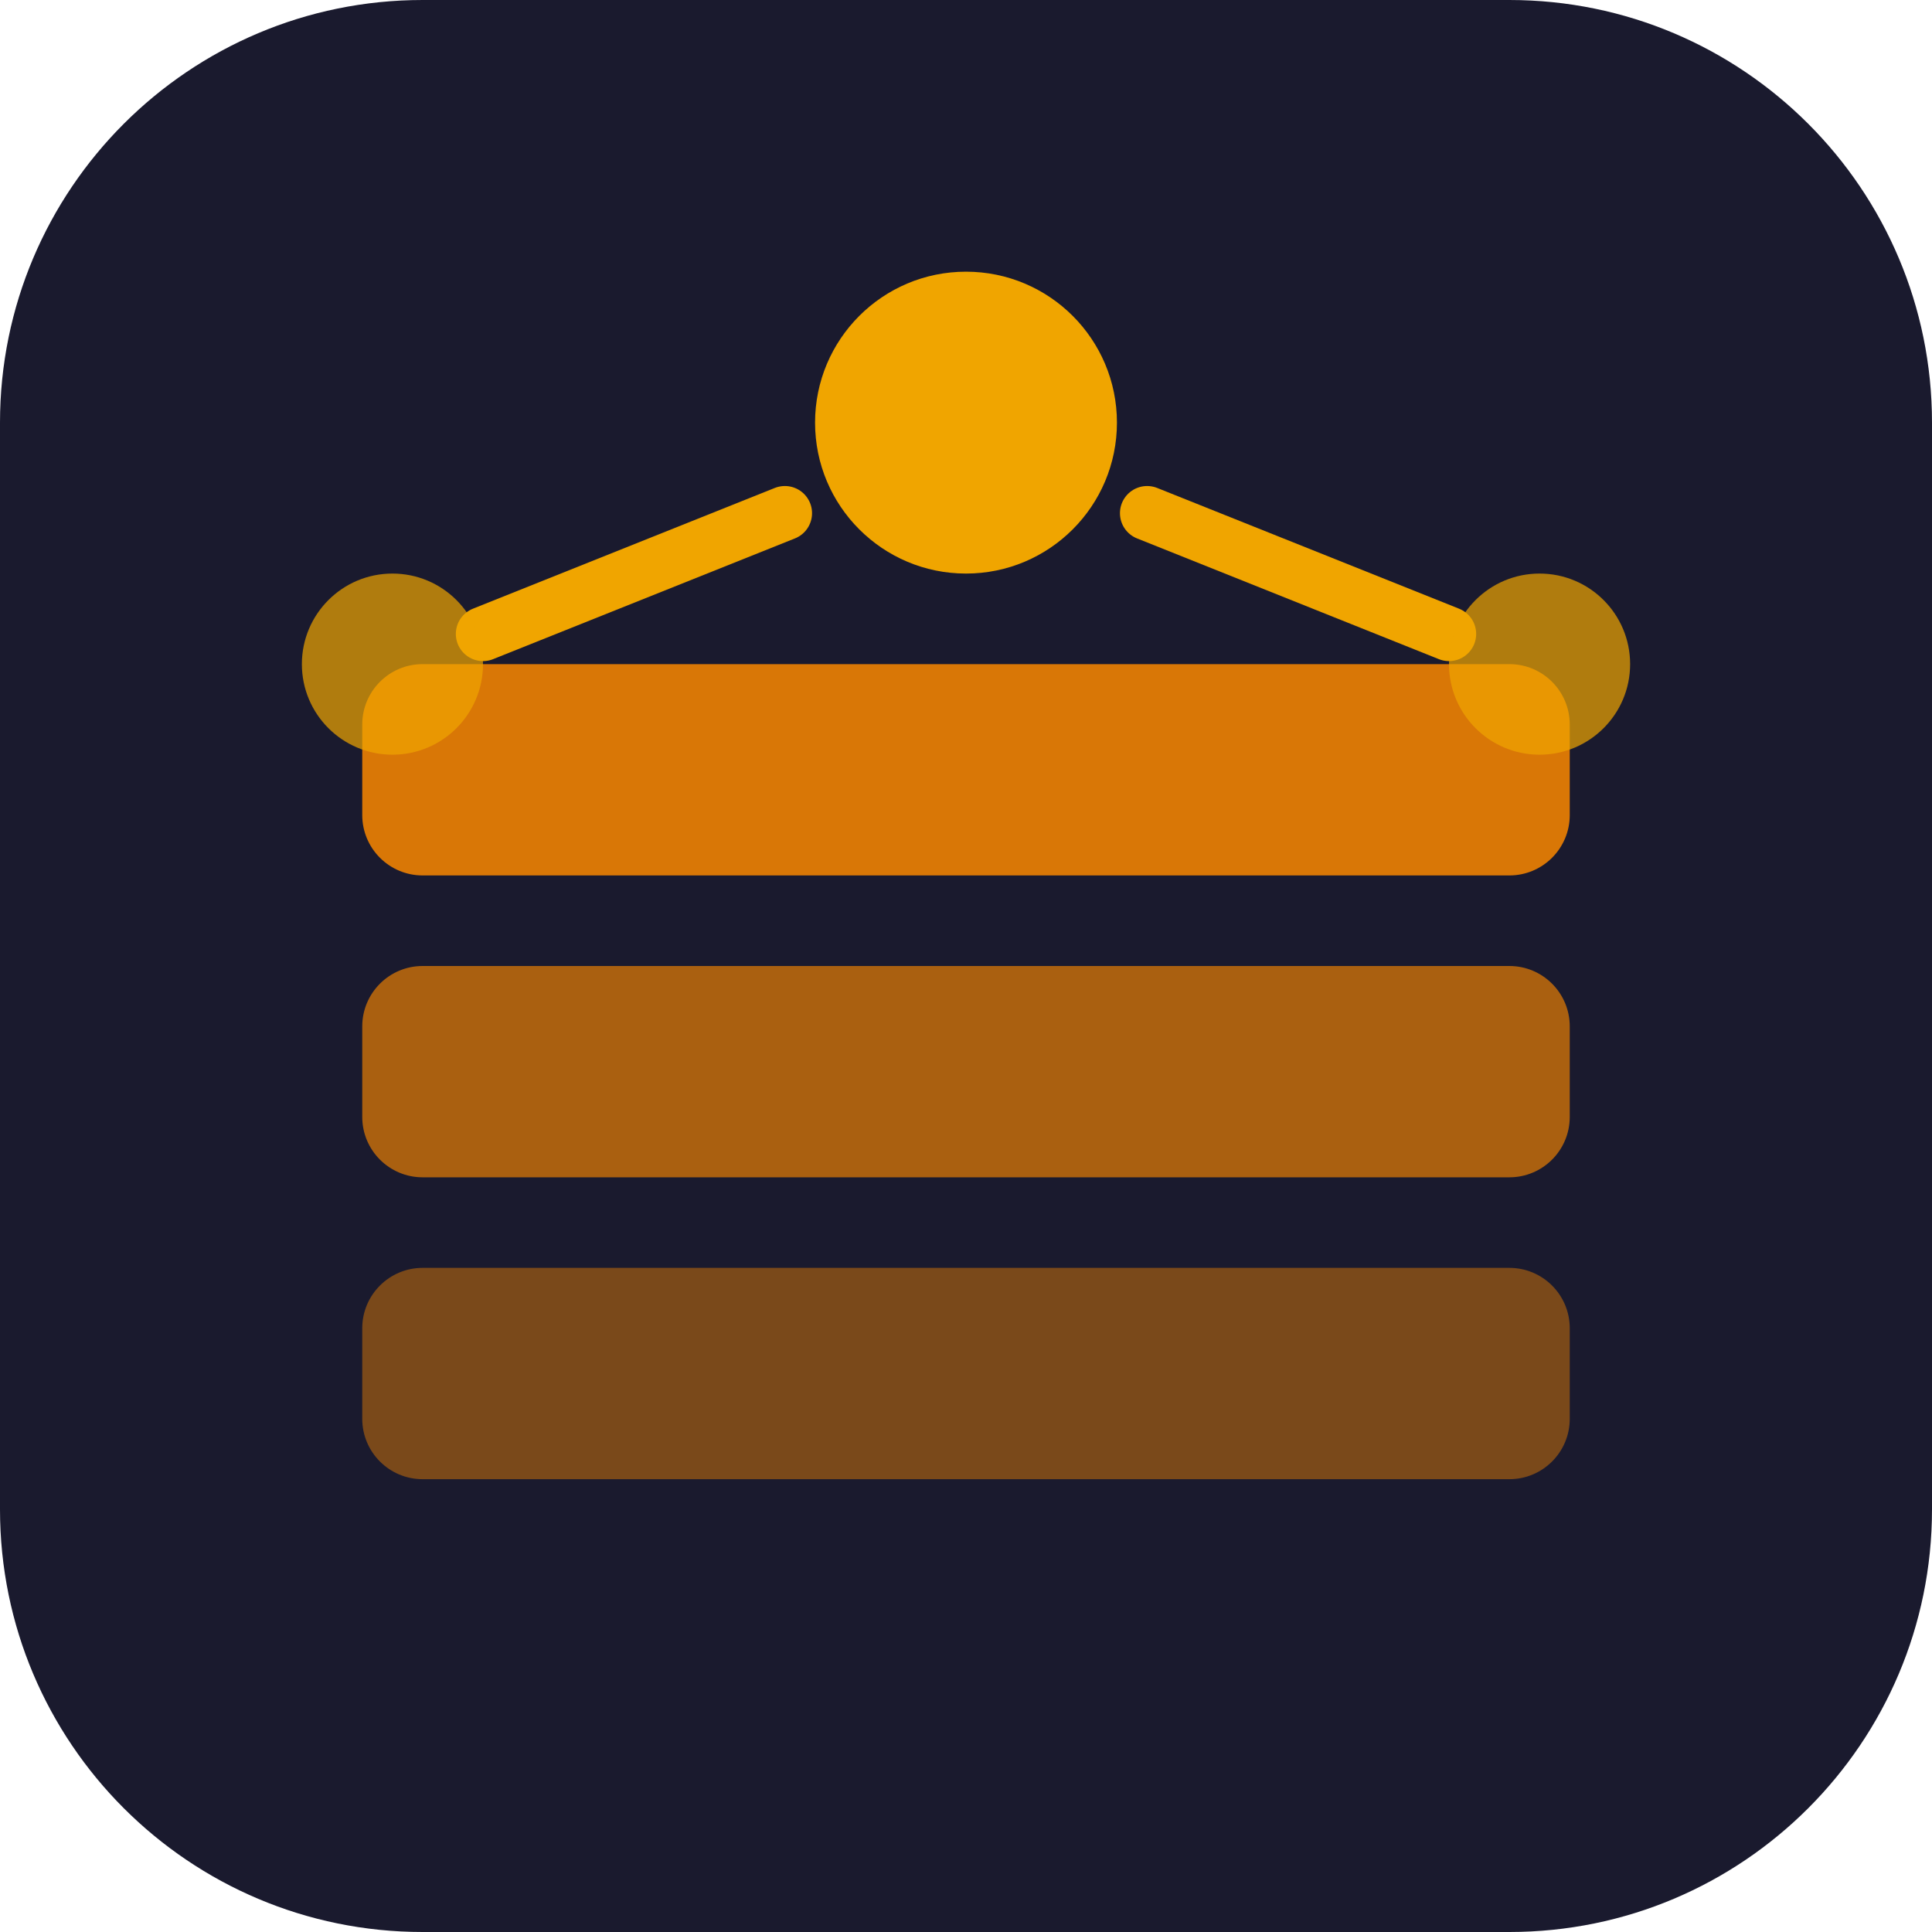
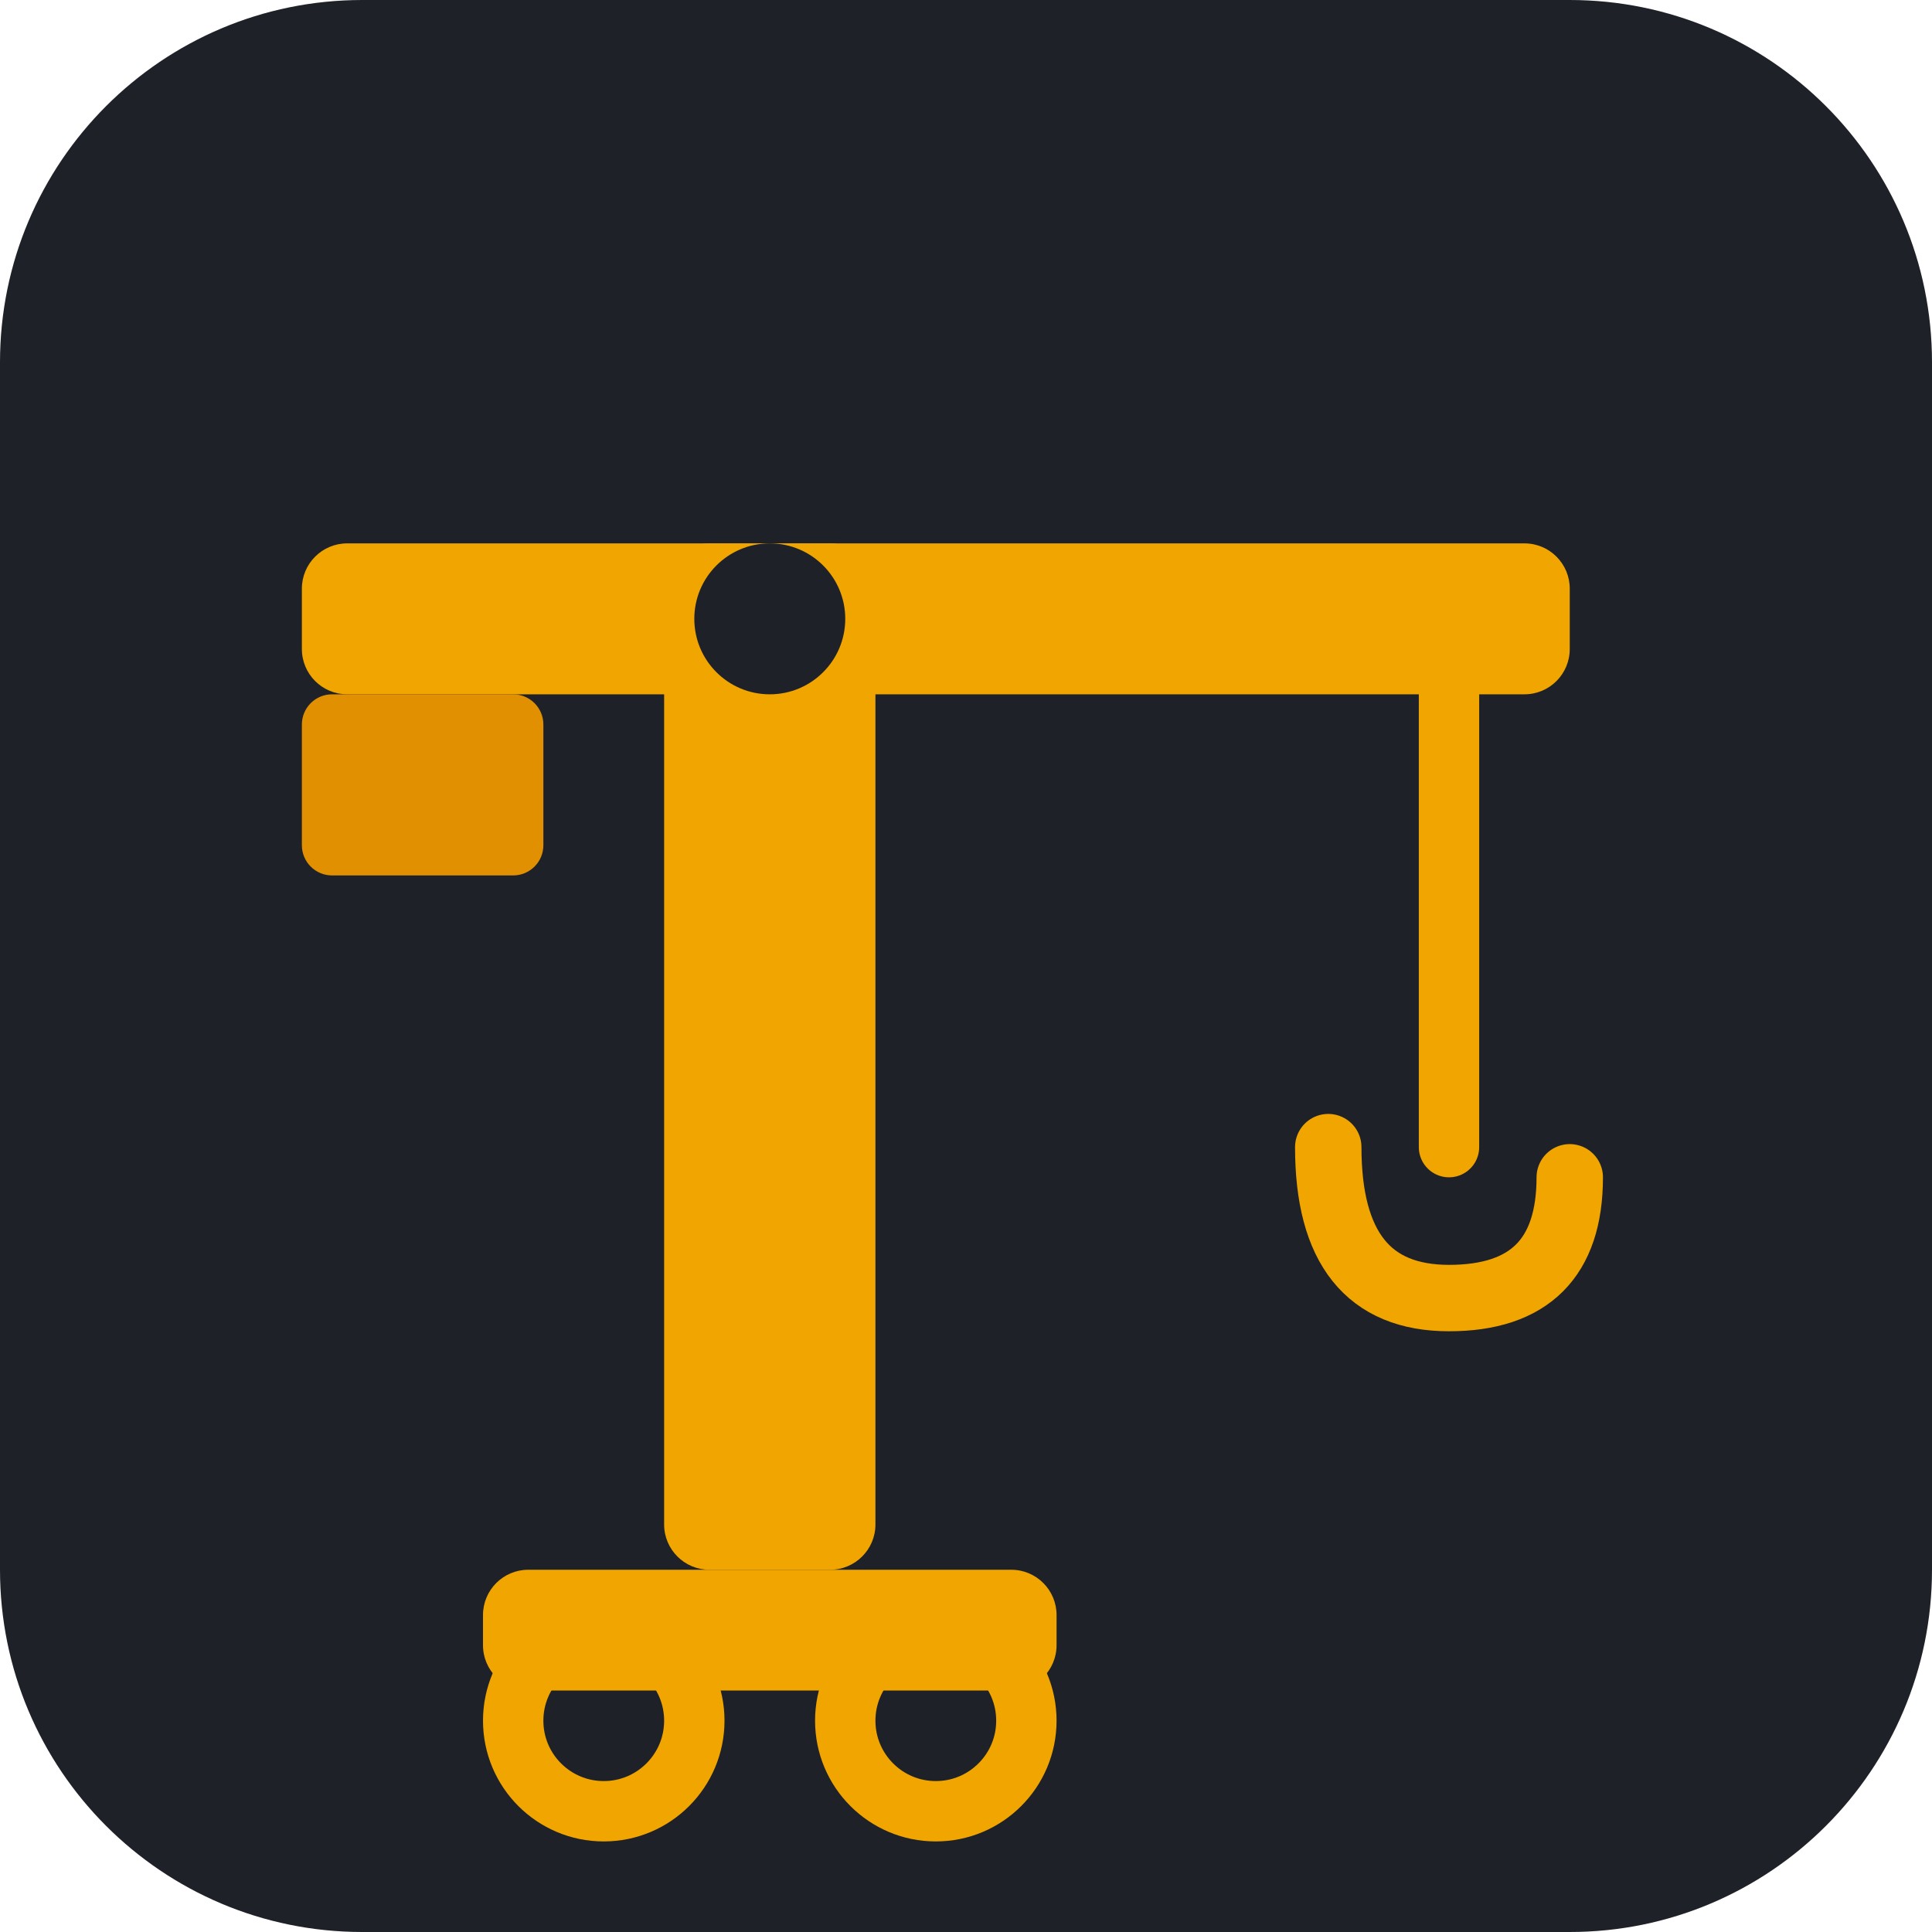
- <svg xmlns="http://www.w3.org/2000/svg" viewBox="0 0 64 64" width="64" height="64">
-   <rect width="64" height="64" rx="14" fill="#1a1a2e" />
-   <rect x="12" y="42" width="40" height="7" rx="2" fill="#d97706" opacity="0.5" />
-   <rect x="12" y="32" width="40" height="7" rx="2" fill="#d97706" opacity="0.75" />
-   <rect x="12" y="22" width="40" height="7" rx="2" fill="#d97706" />
-   <circle cx="32" cy="14" r="5" fill="#f0a500" />
-   <line x1="26" y1="17" x2="16" y2="21" stroke="#f0a500" stroke-width="1.8" stroke-linecap="round" />
-   <line x1="38" y1="17" x2="48" y2="21" stroke="#f0a500" stroke-width="1.8" stroke-linecap="round" />
-   <circle cx="13" cy="22" r="3" fill="#f0a500" opacity="0.7" />
-   <circle cx="51" cy="22" r="3" fill="#f0a500" opacity="0.7" />
+ <svg xmlns="http://www.w3.org/2000/svg" viewBox="0 0 64 64">
+   <rect width="64" height="64" rx="12" fill="#1e2128" />
+   <rect x="22" y="18" width="7" height="34" rx="1.5" fill="#f0a500" />
+   <rect x="10" y="18" width="42" height="5" rx="1.5" fill="#f0a500" />
+   <rect x="10" y="23" width="8" height="6" rx="1" fill="#e09000" />
+   <line x1="48" y1="23" x2="48" y2="38" stroke="#f0a500" stroke-width="2" stroke-linecap="round" />
+   <path d="M44 38 Q44 43 48 43 Q52 43 52 39" fill="none" stroke="#f0a500" stroke-width="2.2" stroke-linecap="round" />
+   <rect x="16" y="52" width="19" height="4" rx="1.5" fill="#f0a500" />
+   <circle cx="20" cy="57" r="3" fill="none" stroke="#f0a500" stroke-width="2" />
+   <circle cx="31" cy="57" r="3" fill="none" stroke="#f0a500" stroke-width="2" />
+   <circle cx="25.5" cy="20.5" r="2.5" fill="#1e2128" />
</svg>
